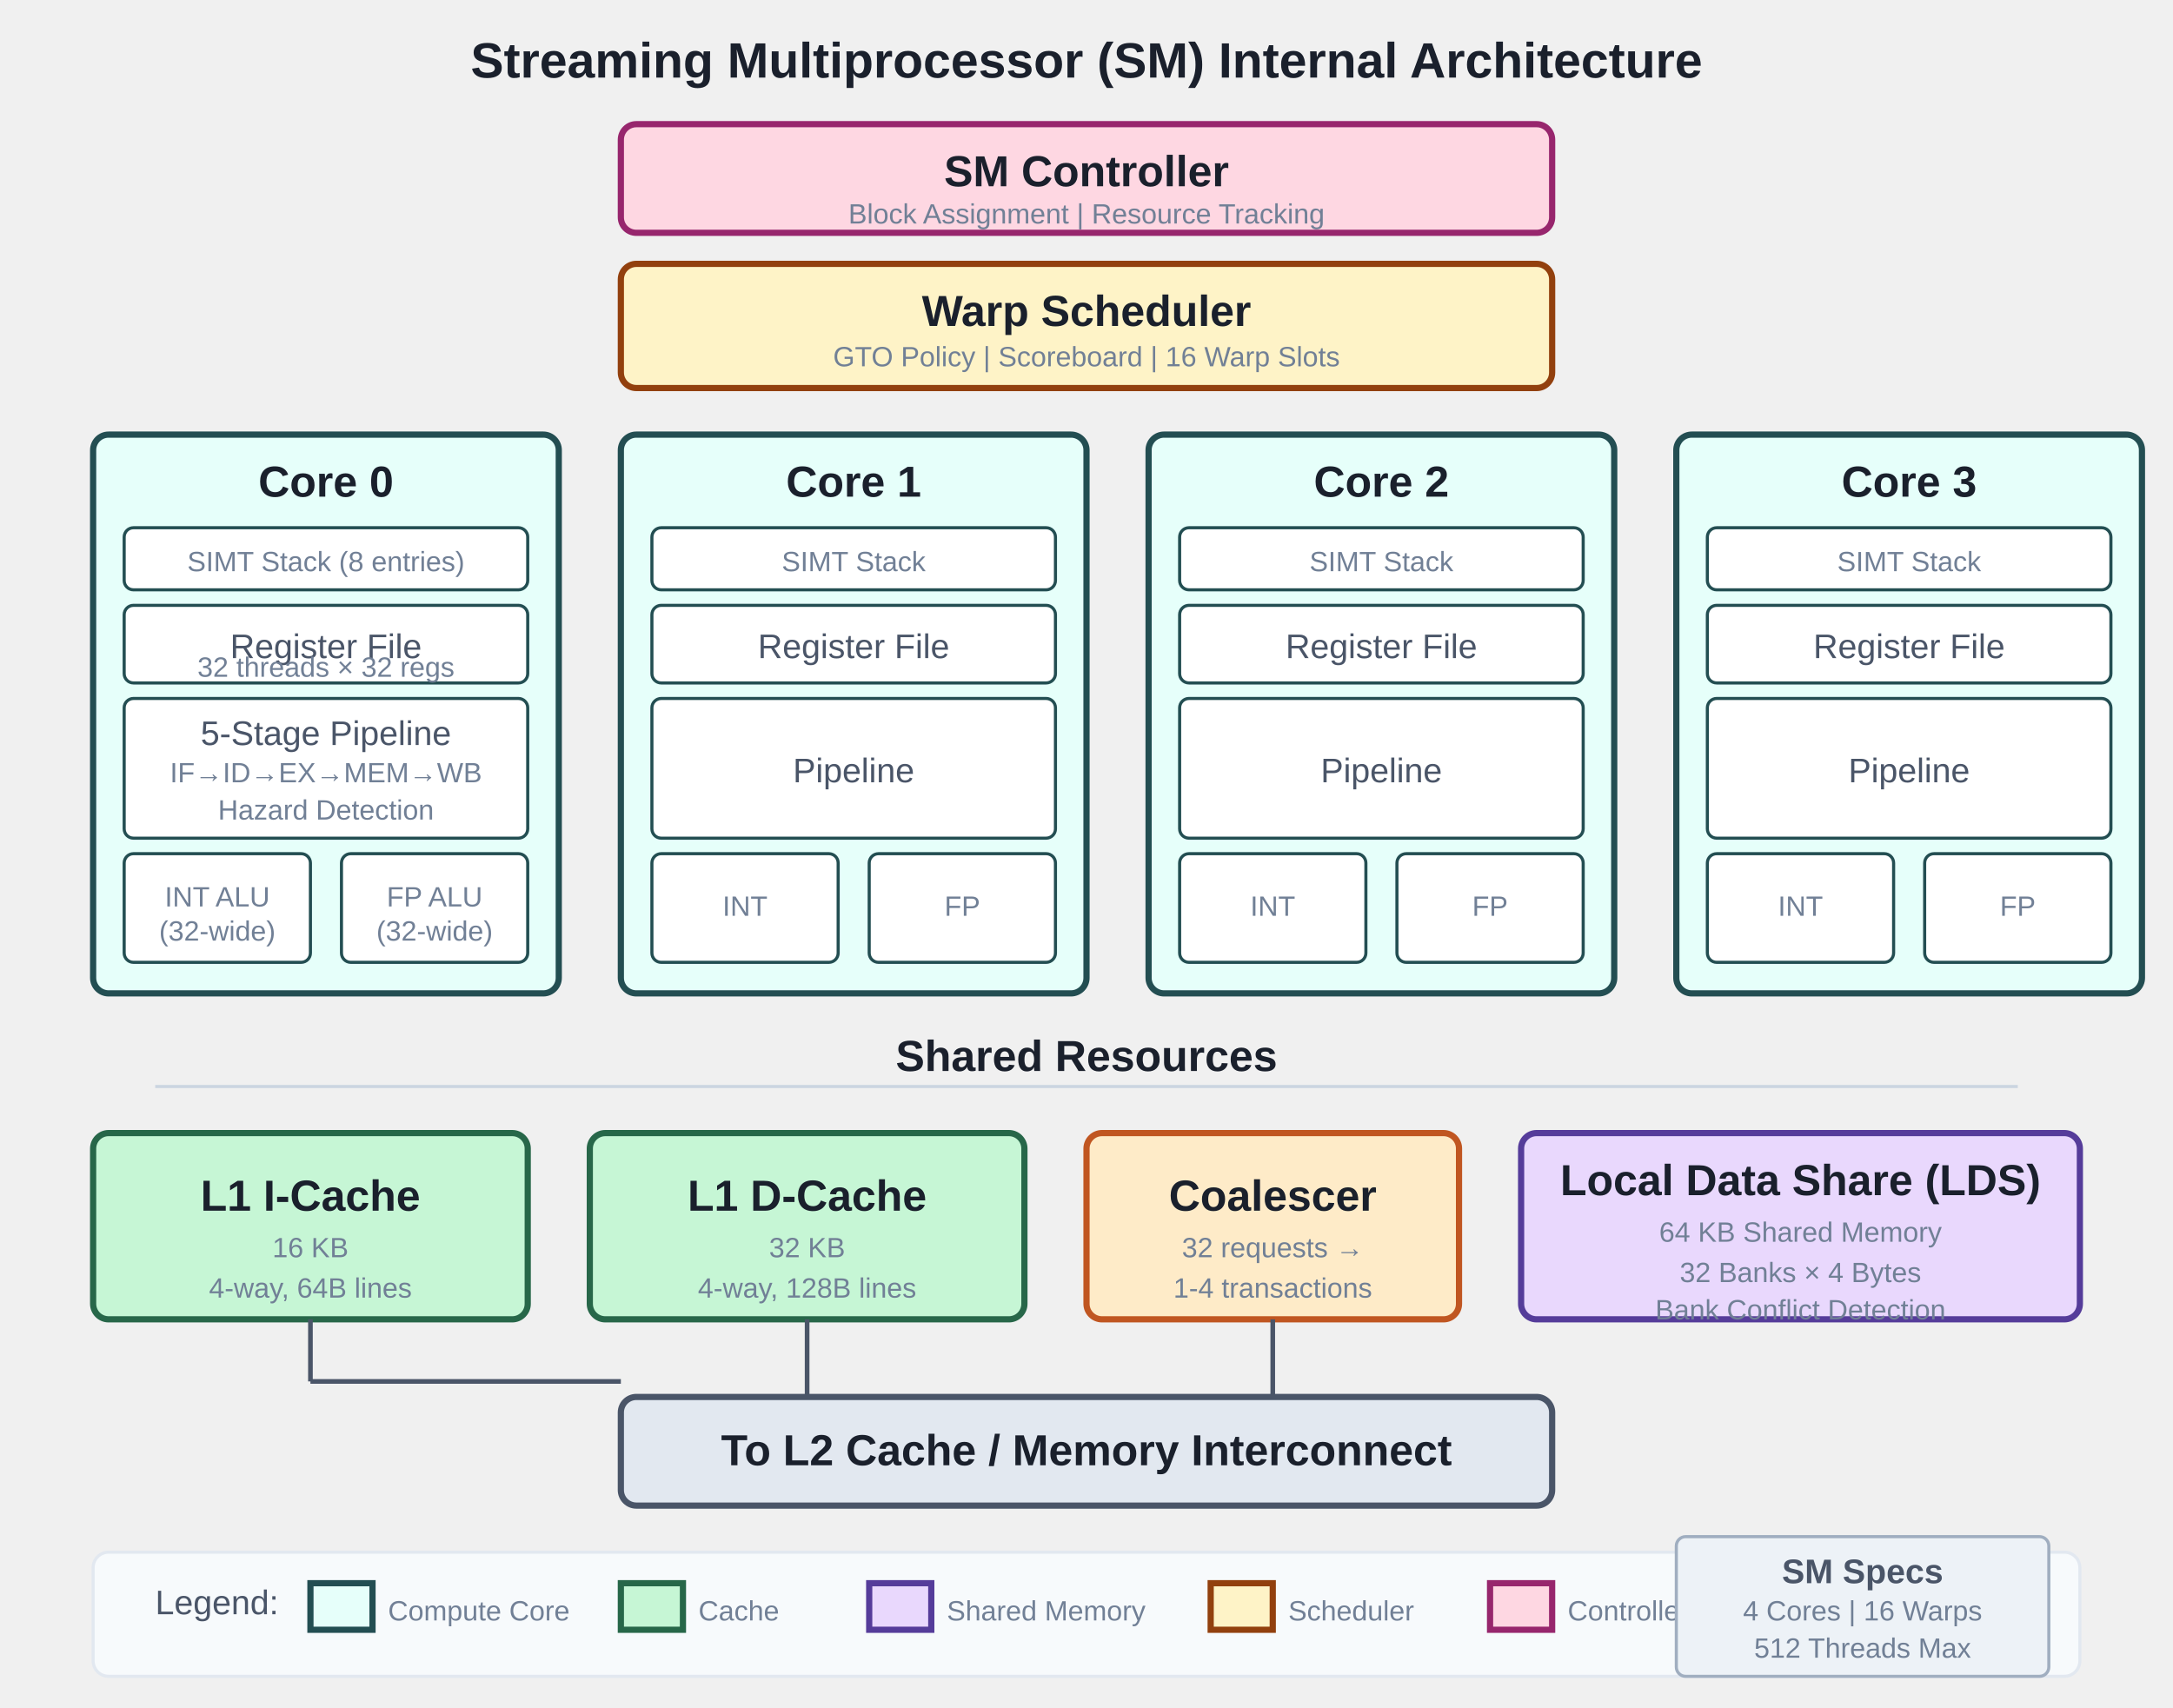
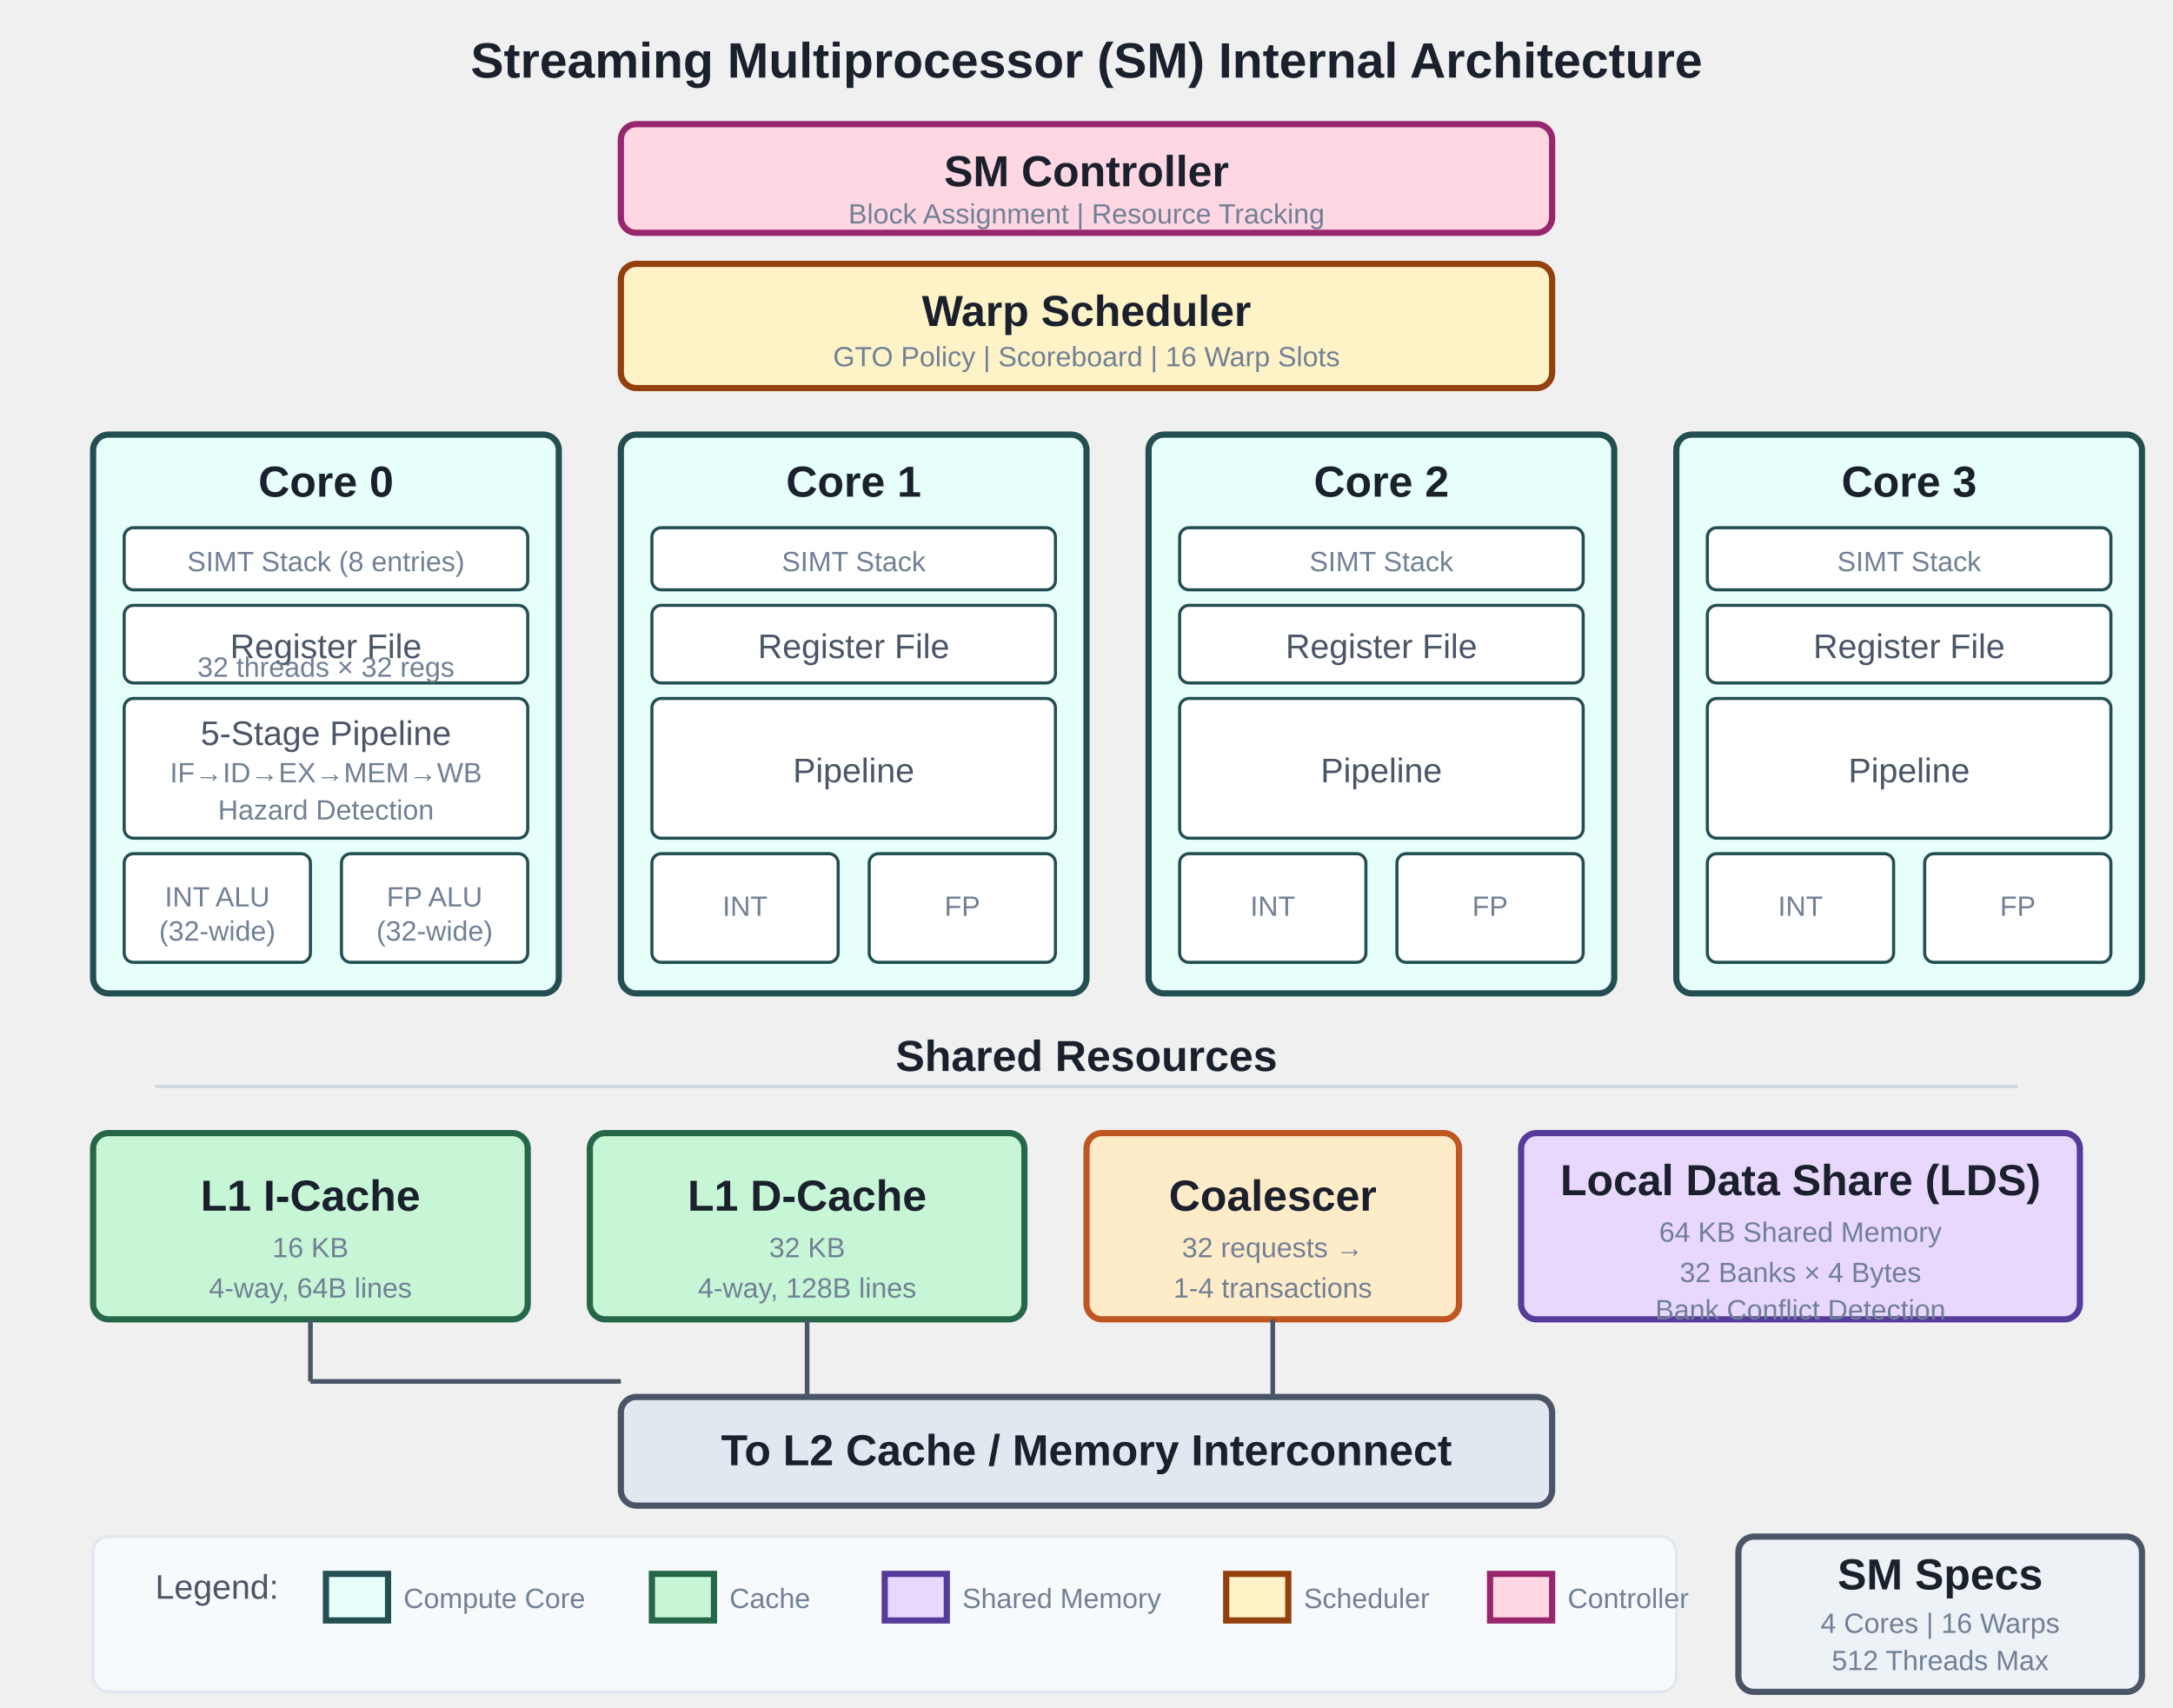
<svg xmlns="http://www.w3.org/2000/svg" viewBox="0 0 700 550" width="700" height="550">
  <defs>
    <marker id="arrow" markerWidth="10" markerHeight="7" refX="9" refY="3.5" orient="auto">
      <polygon points="0 0, 10 3.5, 0 7" fill="#333" />
    </marker>
    <style>
      .core-box { fill: #e6fffa; stroke: #234e52; stroke-width: 2; }
      .sched-box { fill: #fef3c7; stroke: #92400e; stroke-width: 2; }
      .cache-box { fill: #c6f6d5; stroke: #276749; stroke-width: 2; }
      .lds-box { fill: #e9d8fd; stroke: #553c9a; stroke-width: 2; }
      .ctrl-box { fill: #fed7e2; stroke: #97266d; stroke-width: 2; }
      .title { font-family: Arial, sans-serif; font-size: 14px; font-weight: bold; fill: #1a202c; }
      .label { font-family: Arial, sans-serif; font-size: 11px; fill: #4a5568; }
      .small { font-family: Arial, sans-serif; font-size: 9px; fill: #718096; }
      .arrow { stroke: #4a5568; stroke-width: 1.5; fill: none; marker-end: url(#arrow); }
      .bus { stroke: #2d3748; stroke-width: 2; fill: none; }
    </style>
  </defs>
  <text x="350" y="25" text-anchor="middle" class="title" style="font-size: 16px;">Streaming Multiprocessor (SM) Internal Architecture</text>
  <rect x="200" y="40" width="300" height="35" rx="5" class="ctrl-box" />
  <text x="350" y="60" text-anchor="middle" class="title">SM Controller</text>
  <text x="350" y="72" text-anchor="middle" class="small">Block Assignment | Resource Tracking</text>
  <rect x="200" y="85" width="300" height="40" rx="5" class="sched-box" />
  <text x="350" y="105" text-anchor="middle" class="title">Warp Scheduler</text>
  <text x="350" y="118" text-anchor="middle" class="small">GTO Policy | Scoreboard | 16 Warp Slots</text>
  <g transform="translate(30, 140)">
    <rect x="0" y="0" width="150" height="180" rx="5" class="core-box" />
    <text x="75" y="20" text-anchor="middle" class="title">Core 0</text>
    <rect x="10" y="30" width="130" height="20" rx="3" fill="#fff" stroke="#234e52" />
    <text x="75" y="44" text-anchor="middle" class="small">SIMT Stack (8 entries)</text>
    <rect x="10" y="55" width="130" height="25" rx="3" fill="#fff" stroke="#234e52" />
    <text x="75" y="72" text-anchor="middle" class="label">Register File</text>
    <text x="75" y="78" text-anchor="middle" class="small">32 threads × 32 regs</text>
    <rect x="10" y="85" width="130" height="45" rx="3" fill="#fff" stroke="#234e52" />
    <text x="75" y="100" text-anchor="middle" class="label">5-Stage Pipeline</text>
    <text x="75" y="112" text-anchor="middle" class="small">IF→ID→EX→MEM→WB</text>
    <text x="75" y="124" text-anchor="middle" class="small">Hazard Detection</text>
    <rect x="10" y="135" width="60" height="35" rx="3" fill="#fff" stroke="#234e52" />
    <text x="40" y="152" text-anchor="middle" class="small">INT ALU</text>
    <text x="40" y="163" text-anchor="middle" class="small">(32-wide)</text>
    <rect x="80" y="135" width="60" height="35" rx="3" fill="#fff" stroke="#234e52" />
    <text x="110" y="152" text-anchor="middle" class="small">FP ALU</text>
    <text x="110" y="163" text-anchor="middle" class="small">(32-wide)</text>
  </g>
  <g transform="translate(200, 140)">
    <rect x="0" y="0" width="150" height="180" rx="5" class="core-box" />
    <text x="75" y="20" text-anchor="middle" class="title">Core 1</text>
    <rect x="10" y="30" width="130" height="20" rx="3" fill="#fff" stroke="#234e52" />
    <text x="75" y="44" text-anchor="middle" class="small">SIMT Stack</text>
    <rect x="10" y="55" width="130" height="25" rx="3" fill="#fff" stroke="#234e52" />
    <text x="75" y="72" text-anchor="middle" class="label">Register File</text>
    <rect x="10" y="85" width="130" height="45" rx="3" fill="#fff" stroke="#234e52" />
    <text x="75" y="112" text-anchor="middle" class="label">Pipeline</text>
    <rect x="10" y="135" width="60" height="35" rx="3" fill="#fff" stroke="#234e52" />
    <text x="40" y="155" text-anchor="middle" class="small">INT</text>
    <rect x="80" y="135" width="60" height="35" rx="3" fill="#fff" stroke="#234e52" />
    <text x="110" y="155" text-anchor="middle" class="small">FP</text>
  </g>
  <g transform="translate(370, 140)">
    <rect x="0" y="0" width="150" height="180" rx="5" class="core-box" />
    <text x="75" y="20" text-anchor="middle" class="title">Core 2</text>
    <rect x="10" y="30" width="130" height="20" rx="3" fill="#fff" stroke="#234e52" />
    <text x="75" y="44" text-anchor="middle" class="small">SIMT Stack</text>
    <rect x="10" y="55" width="130" height="25" rx="3" fill="#fff" stroke="#234e52" />
    <text x="75" y="72" text-anchor="middle" class="label">Register File</text>
    <rect x="10" y="85" width="130" height="45" rx="3" fill="#fff" stroke="#234e52" />
    <text x="75" y="112" text-anchor="middle" class="label">Pipeline</text>
    <rect x="10" y="135" width="60" height="35" rx="3" fill="#fff" stroke="#234e52" />
    <text x="40" y="155" text-anchor="middle" class="small">INT</text>
    <rect x="80" y="135" width="60" height="35" rx="3" fill="#fff" stroke="#234e52" />
    <text x="110" y="155" text-anchor="middle" class="small">FP</text>
  </g>
  <g transform="translate(540, 140)">
    <rect x="0" y="0" width="150" height="180" rx="5" class="core-box" />
    <text x="75" y="20" text-anchor="middle" class="title">Core 3</text>
    <rect x="10" y="30" width="130" height="20" rx="3" fill="#fff" stroke="#234e52" />
    <text x="75" y="44" text-anchor="middle" class="small">SIMT Stack</text>
    <rect x="10" y="55" width="130" height="25" rx="3" fill="#fff" stroke="#234e52" />
    <text x="75" y="72" text-anchor="middle" class="label">Register File</text>
    <rect x="10" y="85" width="130" height="45" rx="3" fill="#fff" stroke="#234e52" />
    <text x="75" y="112" text-anchor="middle" class="label">Pipeline</text>
    <rect x="10" y="135" width="60" height="35" rx="3" fill="#fff" stroke="#234e52" />
    <text x="40" y="155" text-anchor="middle" class="small">INT</text>
    <rect x="80" y="135" width="60" height="35" rx="3" fill="#fff" stroke="#234e52" />
    <text x="110" y="155" text-anchor="middle" class="small">FP</text>
  </g>
  <text x="350" y="345" text-anchor="middle" class="title">Shared Resources</text>
  <line x1="50" y1="350" x2="650" y2="350" stroke="#cbd5e0" stroke-width="1" />
  <rect x="30" y="365" width="140" height="60" rx="5" class="cache-box" />
  <text x="100" y="390" text-anchor="middle" class="title">L1 I-Cache</text>
  <text x="100" y="405" text-anchor="middle" class="small">16 KB</text>
  <text x="100" y="418" text-anchor="middle" class="small">4-way, 64B lines</text>
  <rect x="190" y="365" width="140" height="60" rx="5" class="cache-box" />
  <text x="260" y="390" text-anchor="middle" class="title">L1 D-Cache</text>
  <text x="260" y="405" text-anchor="middle" class="small">32 KB</text>
  <text x="260" y="418" text-anchor="middle" class="small">4-way, 128B lines</text>
  <rect x="350" y="365" width="120" height="60" rx="5" fill="#feebc8" stroke="#c05621" stroke-width="2" />
  <text x="410" y="390" text-anchor="middle" class="title">Coalescer</text>
  <text x="410" y="405" text-anchor="middle" class="small">32 requests →</text>
  <text x="410" y="418" text-anchor="middle" class="small">1-4 transactions</text>
  <rect x="490" y="365" width="180" height="60" rx="5" class="lds-box" />
  <text x="580" y="385" text-anchor="middle" class="title">Local Data Share (LDS)</text>
  <text x="580" y="400" text-anchor="middle" class="small">64 KB Shared Memory</text>
  <text x="580" y="413" text-anchor="middle" class="small">32 Banks × 4 Bytes</text>
  <text x="580" y="425" text-anchor="middle" class="small">Bank Conflict Detection</text>
  <rect x="200" y="450" width="300" height="35" rx="5" fill="#e2e8f0" stroke="#4a5568" stroke-width="2" />
  <text x="350" y="472" text-anchor="middle" class="title">To L2 Cache / Memory Interconnect</text>
  <line x1="100" y1="425" x2="100" y2="445" stroke="#4a5568" stroke-width="1.5" />
  <line x1="100" y1="445" x2="200" y2="445" stroke="#4a5568" stroke-width="1.5" />
  <line x1="260" y1="425" x2="260" y2="450" stroke="#4a5568" stroke-width="1.5" />
  <line x1="410" y1="425" x2="410" y2="450" stroke="#4a5568" stroke-width="1.5" />
-   <rect x="30" y="500" width="640" height="40" rx="5" fill="#f7fafc" stroke="#e2e8f0" />
-   <text x="50" y="520" class="label">Legend:</text>
-   <rect x="100" y="510" width="20" height="15" class="core-box" />
-   <text x="125" y="522" class="small">Compute Core</text>
-   <rect x="200" y="510" width="20" height="15" class="cache-box" />
-   <text x="225" y="522" class="small">Cache</text>
-   <rect x="280" y="510" width="20" height="15" class="lds-box" />
-   <text x="305" y="522" class="small">Shared Memory</text>
-   <rect x="390" y="510" width="20" height="15" class="sched-box" />
-   <text x="415" y="522" class="small">Scheduler</text>
-   <rect x="480" y="510" width="20" height="15" class="ctrl-box" />
-   <text x="505" y="522" class="small">Controller</text>
-   <rect x="540" y="495" width="120" height="45" rx="3" fill="#edf2f7" stroke="#a0aec0" />
-   <text x="600" y="510" text-anchor="middle" class="label" style="font-weight:bold;">SM Specs</text>
-   <text x="600" y="522" text-anchor="middle" class="small">4 Cores | 16 Warps</text>
-   <text x="600" y="534" text-anchor="middle" class="small">512 Threads Max</text>
+   <rect x="560" y="495" width="130" height="50" rx="5" fill="#edf2f7" stroke="#4a5568" stroke-width="2" />
+   <text x="625" y="512" text-anchor="middle" class="title">SM Specs</text>
+   <text x="625" y="526" text-anchor="middle" class="small">4 Cores | 16 Warps</text>
+   <text x="625" y="538" text-anchor="middle" class="small">512 Threads Max</text>
+   <rect x="30" y="495" width="510" height="50" rx="5" fill="#f7fafc" stroke="#e2e8f0" />
+   <text x="50" y="515" class="label">Legend:</text>
+   <rect x="105" y="507" width="20" height="15" class="core-box" />
+   <text x="130" y="518" class="small">Compute Core</text>
+   <rect x="210" y="507" width="20" height="15" class="cache-box" />
+   <text x="235" y="518" class="small">Cache</text>
+   <rect x="285" y="507" width="20" height="15" class="lds-box" />
+   <text x="310" y="518" class="small">Shared Memory</text>
+   <rect x="395" y="507" width="20" height="15" class="sched-box" />
+   <text x="420" y="518" class="small">Scheduler</text>
+   <rect x="480" y="507" width="20" height="15" class="ctrl-box" />
+   <text x="505" y="518" class="small">Controller</text>
</svg>
